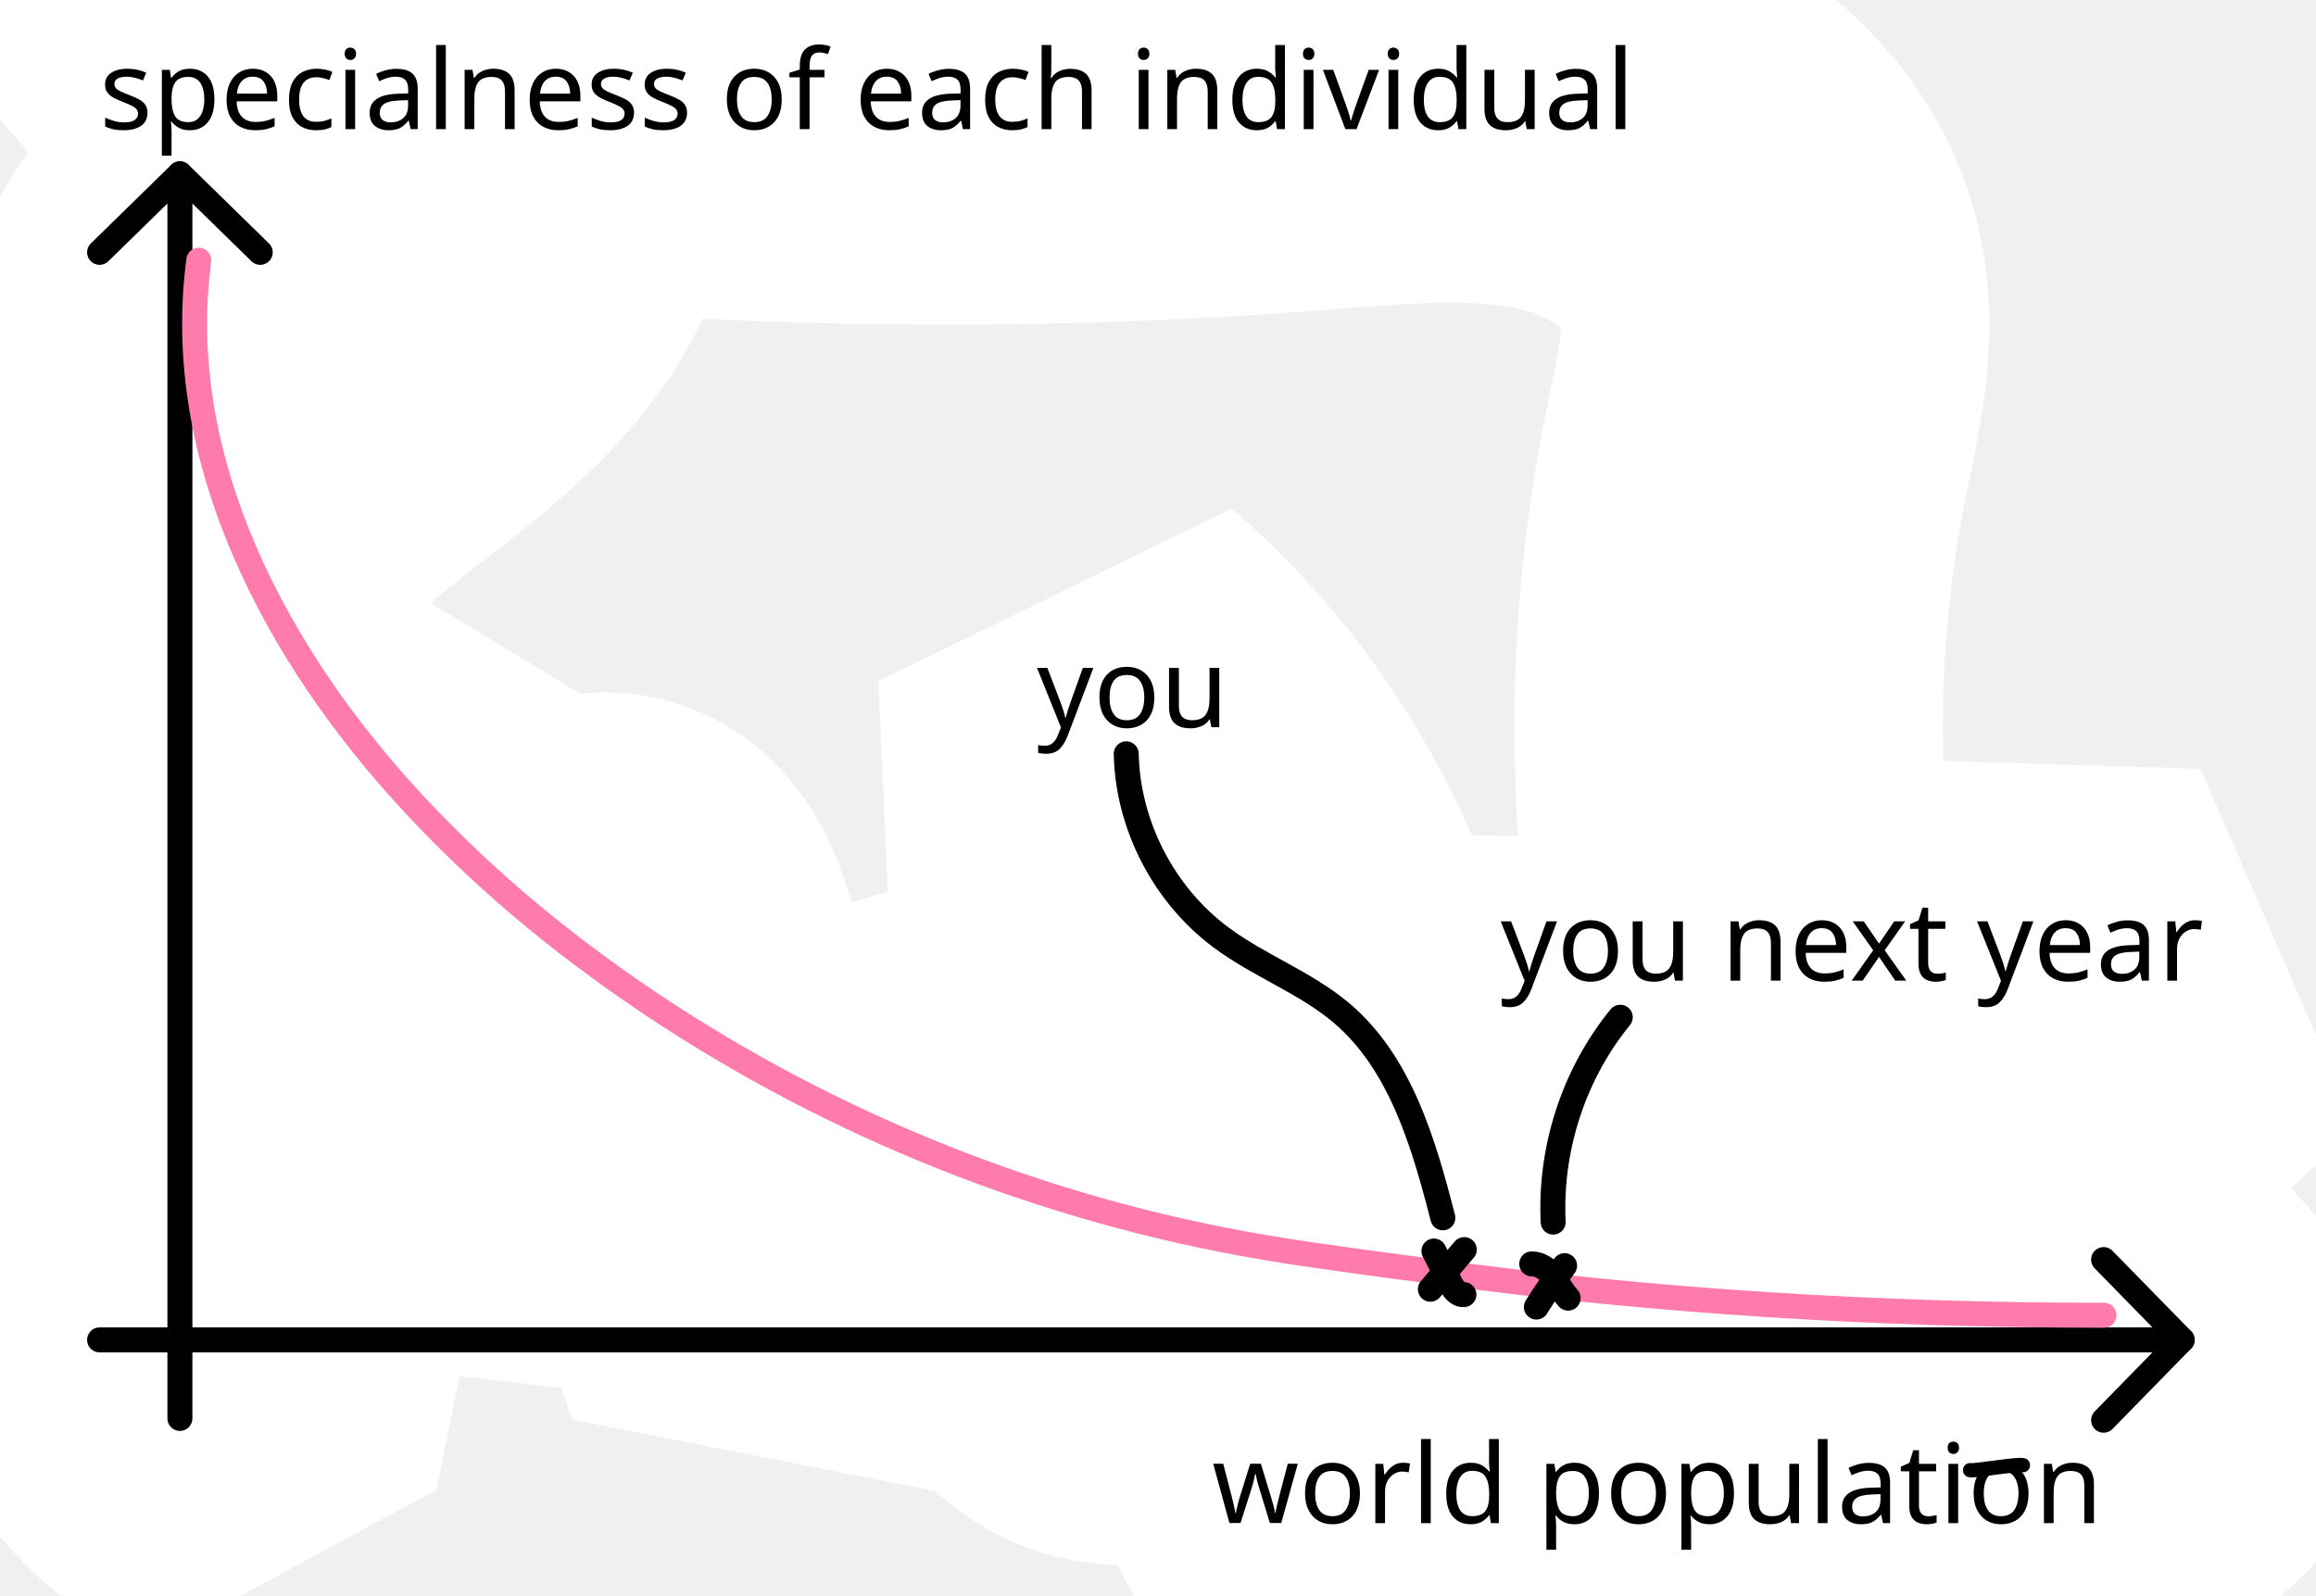
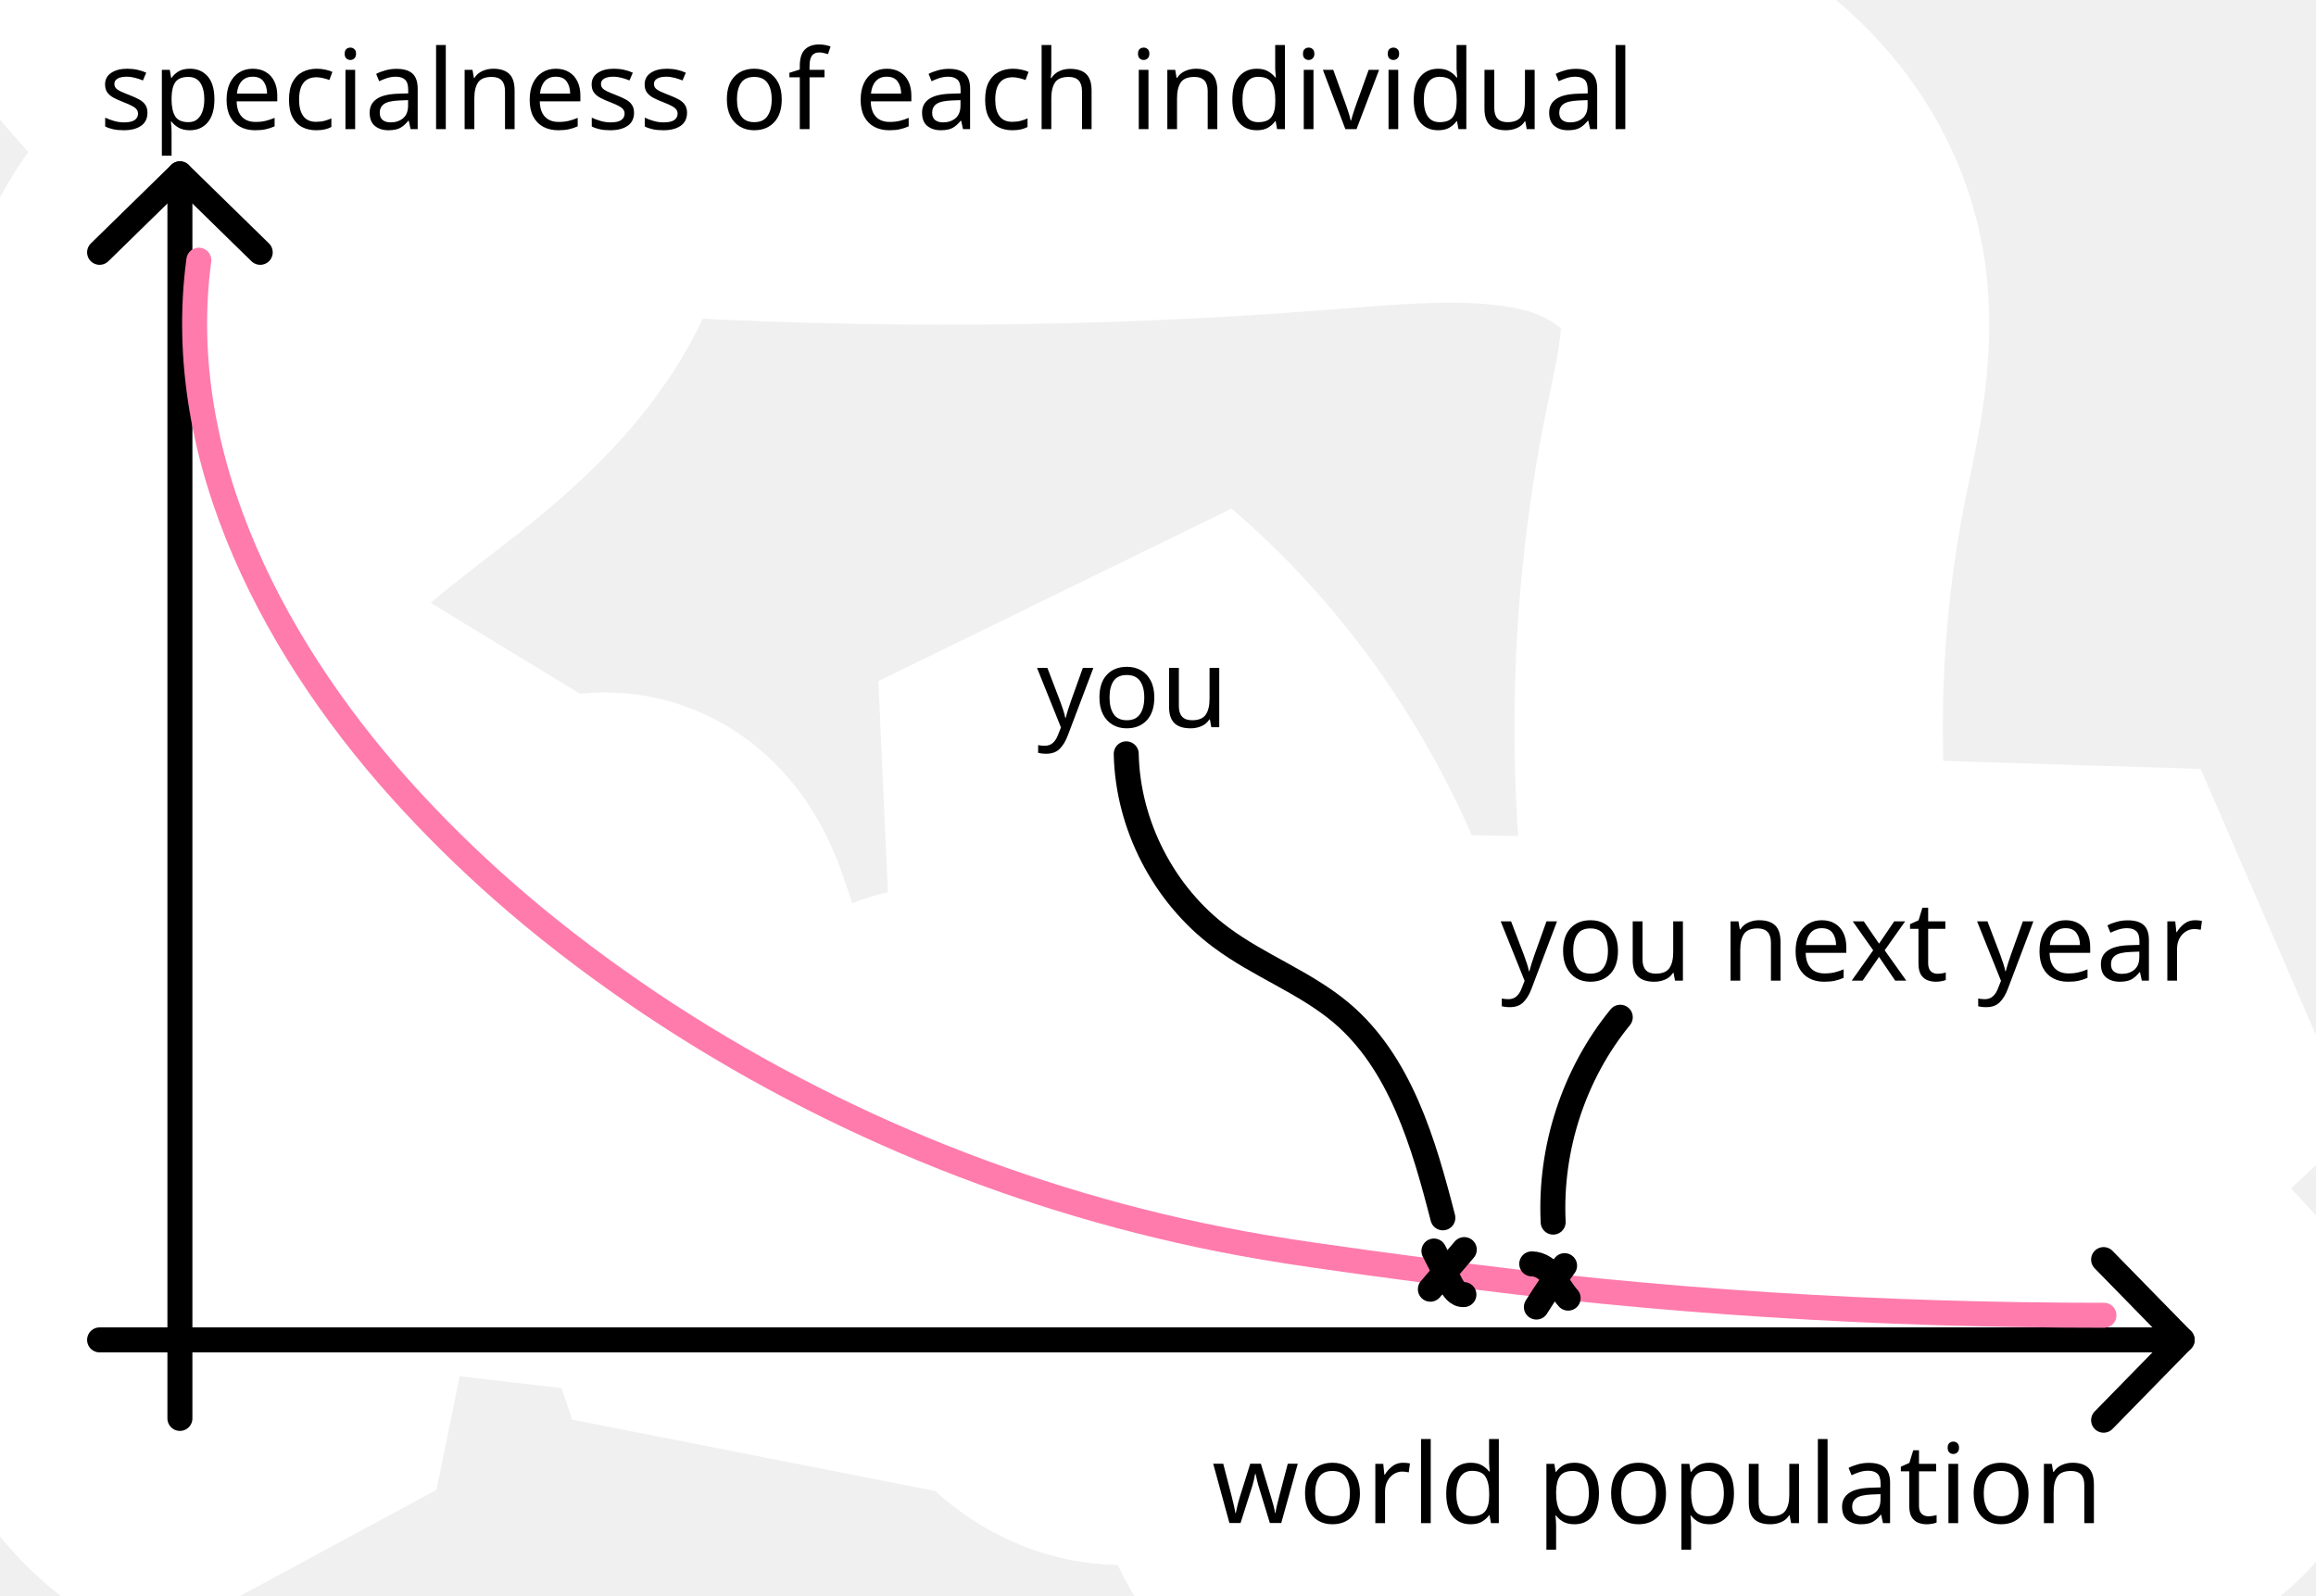
<svg xmlns="http://www.w3.org/2000/svg" version="1.1" id="Layer_1" x="0px" y="0px" viewBox="0 0 648.8 447" enable-background="new 0 0 648.8 447" xml:space="preserve">
  <path fill="none" stroke="#FFFFFF" stroke-width="120" stroke-linejoin="bevel" stroke-miterlimit="10" d="M13.8,49.3  c22-19.3,49.9-31.8,79-35.5C99.9,31.6,84,49.6,70,62.6s-28.6,32.9-19.1,49.5c28.8-33.8,60.2-65.3,93.7-94.3  c8.8,17.5,3.6,39.2-7.4,55.3s-27.3,27.8-42.7,39.8s-30.9,25-39.6,42.5c-17.2,34.7-3.5,76.3-7.4,114.9C45,294.9,35.1,318.4,33.3,343  c-1.9,24.7,7.2,53.2,30.2,62.3c15.1-73.2,29.4-146.5,43-220c-12.5,9.7-13.3,28.6-8.1,43.6s15,27.8,20.6,42.6  c6.3,16.6,7.1,34.6,7.9,52.3c0.7,17.5,1.4,35,2.1,52.4c10.3-36.9,20.6-73.8,30.9-110.8c1.4-5.1,4-11.2,9.3-11.4  c5.4-0.3,8.6,6,10.3,11.1c12.6,37.9,25.1,75.8,37.7,113.7c17-19.8,30.4-42.6,39.2-67.2c8.4-8.1,23.4-1.2,28.7,9.2  c5.3,10.4,4.8,22.7,7.3,34.1s10.5,23.5,22.2,23.6c-2.9-63.5-5.7-126.9-8.6-190.4c56,47.9,81.3,128.8,62.7,200.1  c-1.6,6.1-3.5,12.2-2.9,18.5c0.5,6.2,4.2,12.7,10.3,14.3c11.7,3.2,19.4-11.8,22.6-23.5c12.7-46.5,31.8-91.3,56.8-132.5  c13.4,23.8,6.5,53.6-3,79.2c-9.5,25.6-21.7,51.9-18,78.9c45,2.1,90.2-1.2,134.4-9.9c10.4-2,21-4.5,29.6-10.6  c8.6-6.1,14.9-16.7,12.8-27.1c-36.6-10.5-75.8-12.3-113.2-5.2c-9.6,1.8-20.6,3.9-28.3-2.1c-11.2-8.8-5.2-28.4,7.1-35.8  s27.5-6.8,41.7-8.1c36.6-3.4,71.7-21.3,96-48.9c-41.5-1.3-82.9-2.6-124.4-3.9c-8.4-47.5-7.9-96.5,1.6-143.7  c3.4-16.8,7.9-34.2,3.9-50.9c-5.9-24.7-29.5-42-54.1-48.2c-24.6-6.2-50.5-3.6-75.8-1.6c-61,4.7-122.3,5.1-183.3,1.3" />
  <g>
    <polyline fill="none" stroke="#000000" stroke-width="7" stroke-linecap="round" stroke-linejoin="round" stroke-miterlimit="10" points="   589.3,352.9 611.3,375.4 589.3,397.9  " />
    <line fill="none" stroke="#000000" stroke-width="7" stroke-linecap="round" stroke-linejoin="round" stroke-miterlimit="10" x1="27.9" y1="375.4" x2="611.3" y2="375.4" />
    <line fill="none" stroke="#000000" stroke-width="7" stroke-linecap="round" stroke-linejoin="round" stroke-miterlimit="10" x1="50.4" y1="48.7" x2="50.4" y2="397.4" />
    <polyline fill="none" stroke="#000000" stroke-width="7" stroke-linecap="round" stroke-linejoin="round" stroke-miterlimit="10" points="   27.9,70.7 50.4,48.7 72.9,70.7  " />
  </g>
  <g>
    <text transform="matrix(1 0 0 1 27.856 36.1778)" font-family="'PermanentMarker'" font-size="31">specialness of each individual</text>
  </g>
  <text transform="matrix(1 0 0 1 339.521 426.7423)" font-family="'PermanentMarker'" font-size="31">world population</text>
-   <path fill="none" stroke="#000000" stroke-width="4" stroke-linecap="round" stroke-linejoin="bevel" stroke-miterlimit="10" d="  M551.9,411.9c1.2,0.3,13.1-1.8,14.8-1.4" />
  <path fill="none" stroke="#FF7BAC" stroke-width="7" stroke-linecap="round" stroke-linejoin="round" stroke-miterlimit="10" d="  M55.7,72.9c-7.5,55.9,21.7,110.9,60.1,152.2c9.1,9.8,18.8,19.1,29.1,27.9c11.8,10.1,24.3,19.4,37.2,28.1  c51.6,34.5,110.4,57.9,171.6,68.3c9.8,1.7,19.7,3,29.6,4.4c6.2,0.8,12.5,1.7,18.7,2.5c62,8.4,125,12.2,187.4,12.2" />
  <g>
    <path fill="none" stroke="#000000" stroke-width="7" stroke-linecap="round" stroke-linejoin="round" stroke-miterlimit="10" d="   M410.2,350.1c-3.2,3.7-6.3,7.4-9.5,11.1" />
    <path fill="none" stroke="#000000" stroke-width="7" stroke-linecap="round" stroke-linejoin="round" stroke-miterlimit="10" d="   M401.7,350.5c1.5,2.9,3,5.9,4.5,8.8c0.8,1.7,2.1,3.6,3.9,3.4" />
    <path fill="none" stroke="#000000" stroke-width="7" stroke-linecap="round" stroke-linejoin="round" stroke-miterlimit="10" d="   M404.2,341.2c-5.4-21-11.9-43.4-28.4-57.4c-10.2-8.6-23.1-13.2-33.8-21.2c-16-11.9-26.1-31.5-26.5-51.4" />
    <text transform="matrix(1 0 0 1 290.4805 203.7433)" font-family="'PermanentMarker'" font-size="31">you</text>
  </g>
  <g>
    <path fill="none" stroke="#000000" stroke-width="7" stroke-linecap="round" stroke-linejoin="round" stroke-miterlimit="10" d="   M438.3,354.6c-2.8,3.8-5.4,7.6-7.9,11.6" />
    <path fill="none" stroke="#000000" stroke-width="7" stroke-linecap="round" stroke-linejoin="round" stroke-miterlimit="10" d="   M429.1,354.1c2.4,0,4.6,1.6,6,3.6s2.5,4.1,4.2,6" />
    <path fill="none" stroke="#000000" stroke-width="7" stroke-linecap="round" stroke-linejoin="round" stroke-miterlimit="10" d="   M435.1,342.4c-1-20.6,5.8-41.5,18.8-57.4" />
    <text transform="matrix(1 0 0 1 420.3706 274.7404)" font-family="'PermanentMarker'" font-size="31">you next year</text>
  </g>
</svg>
